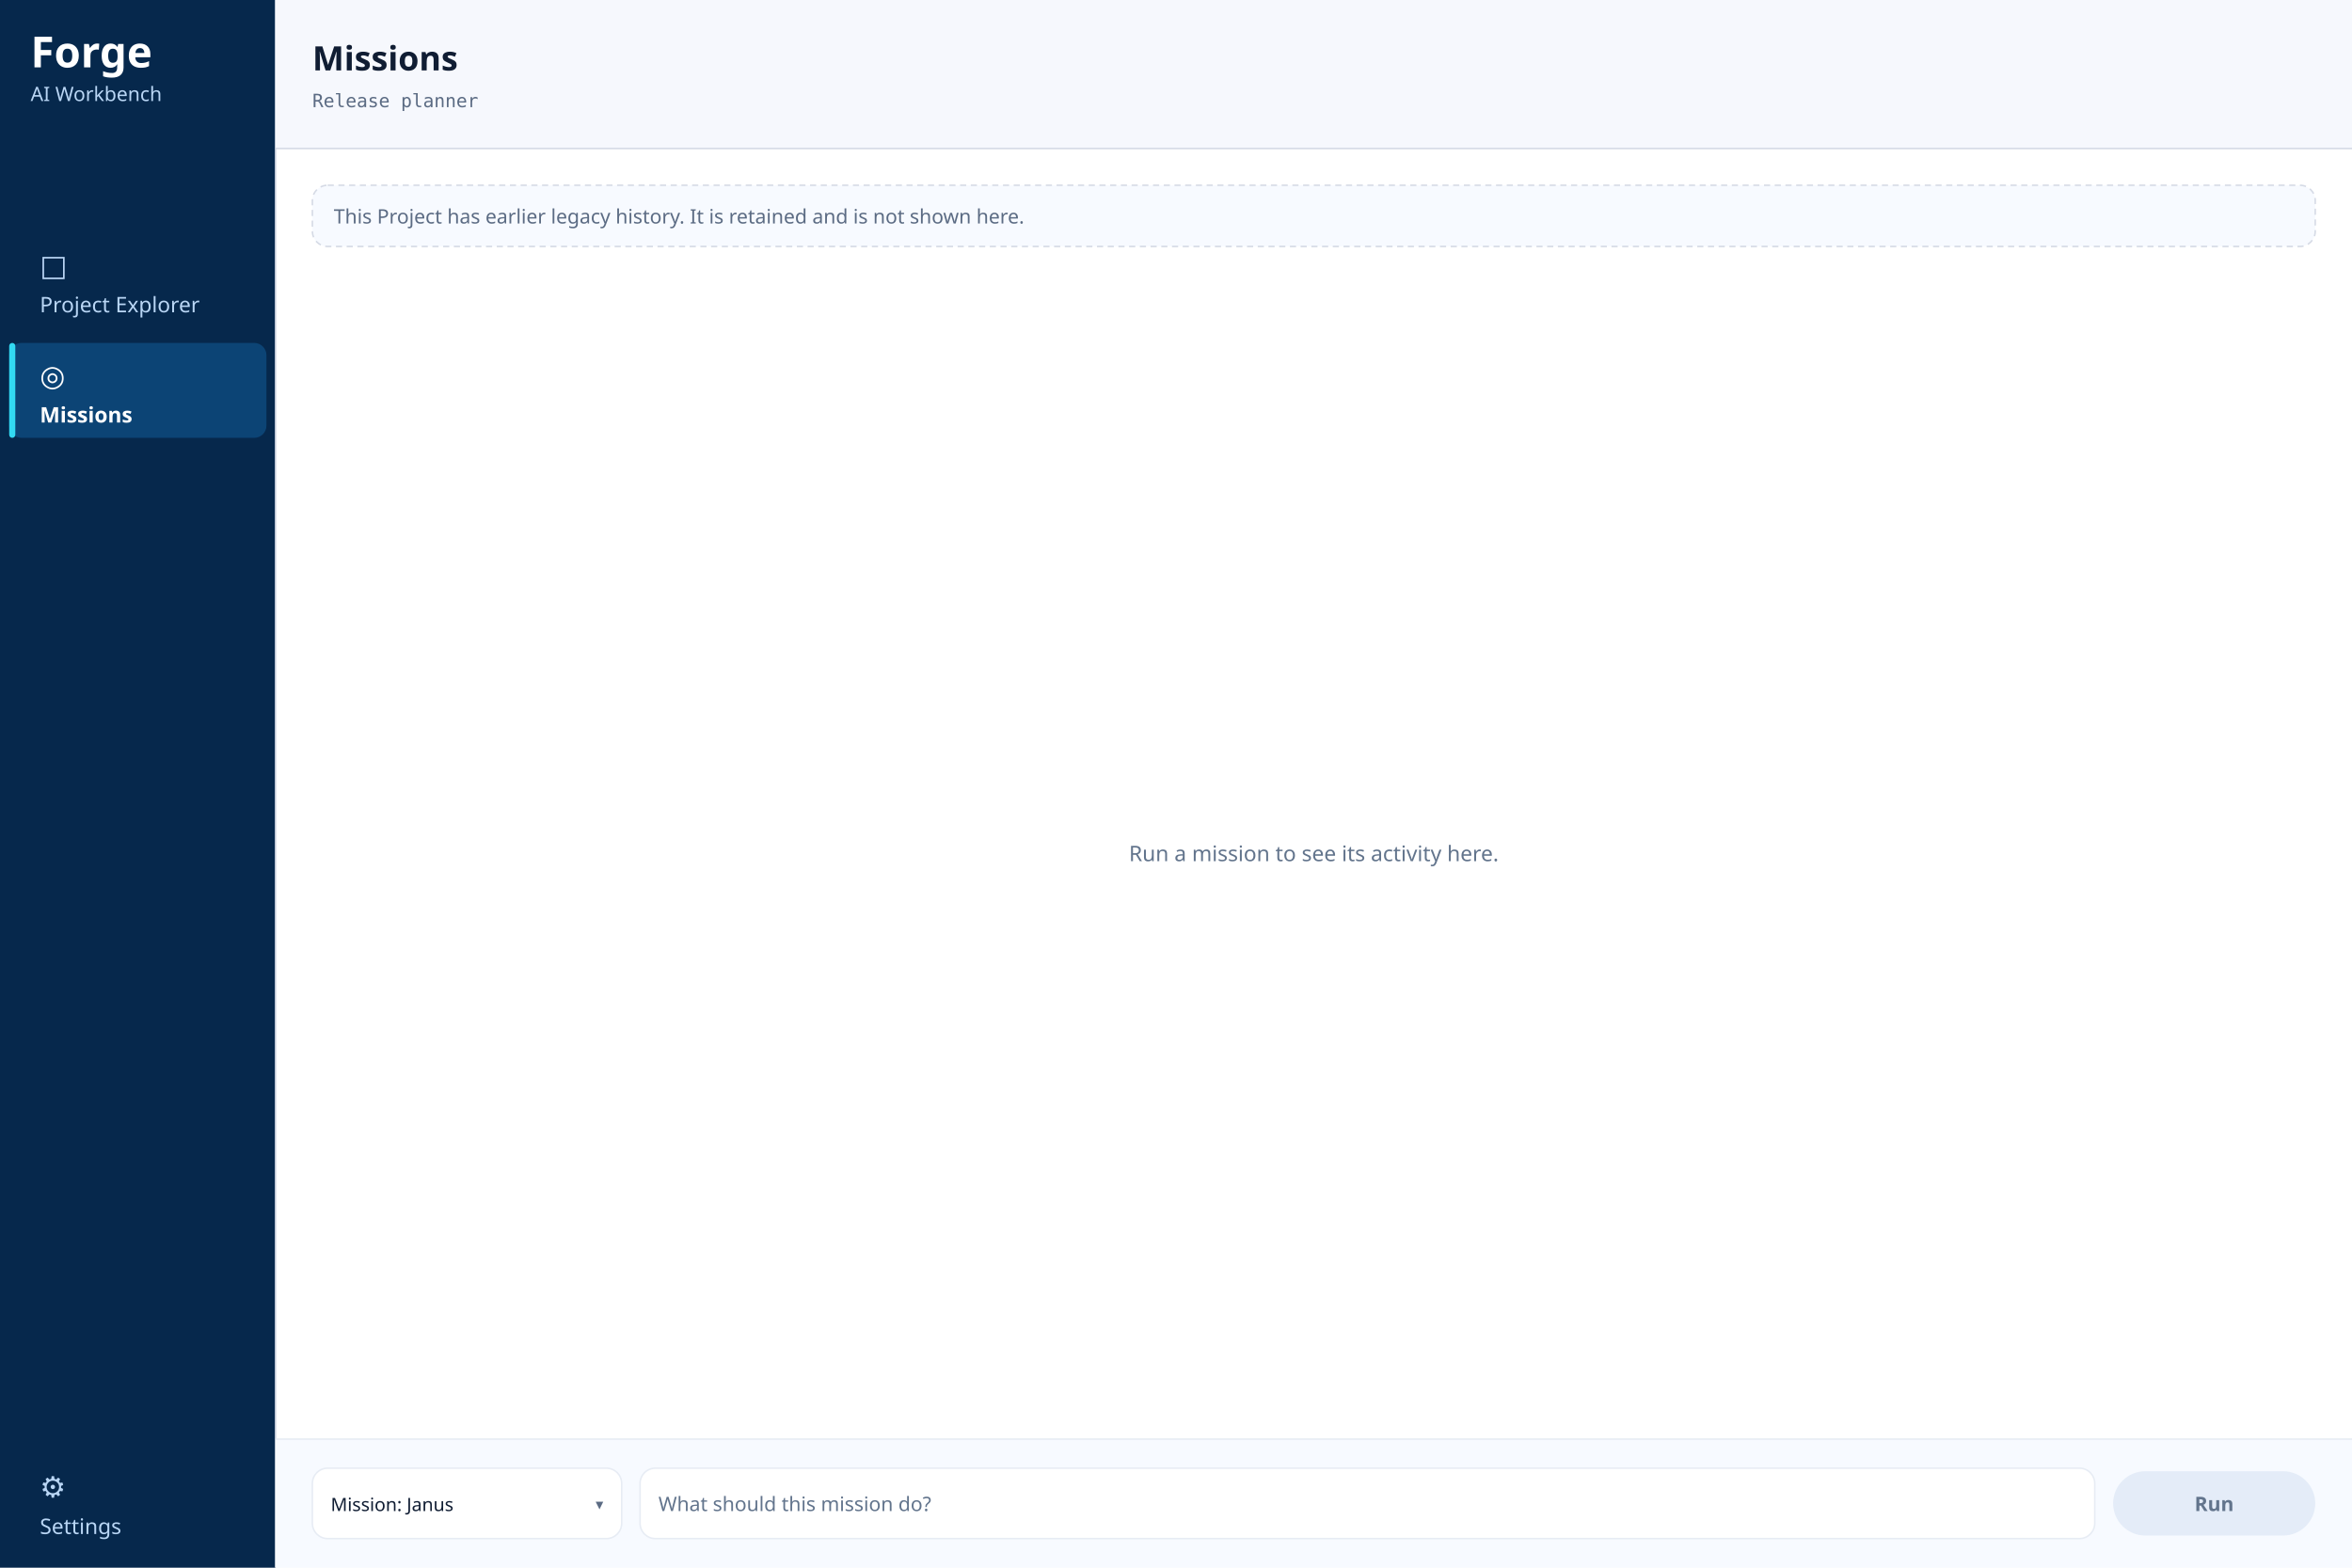
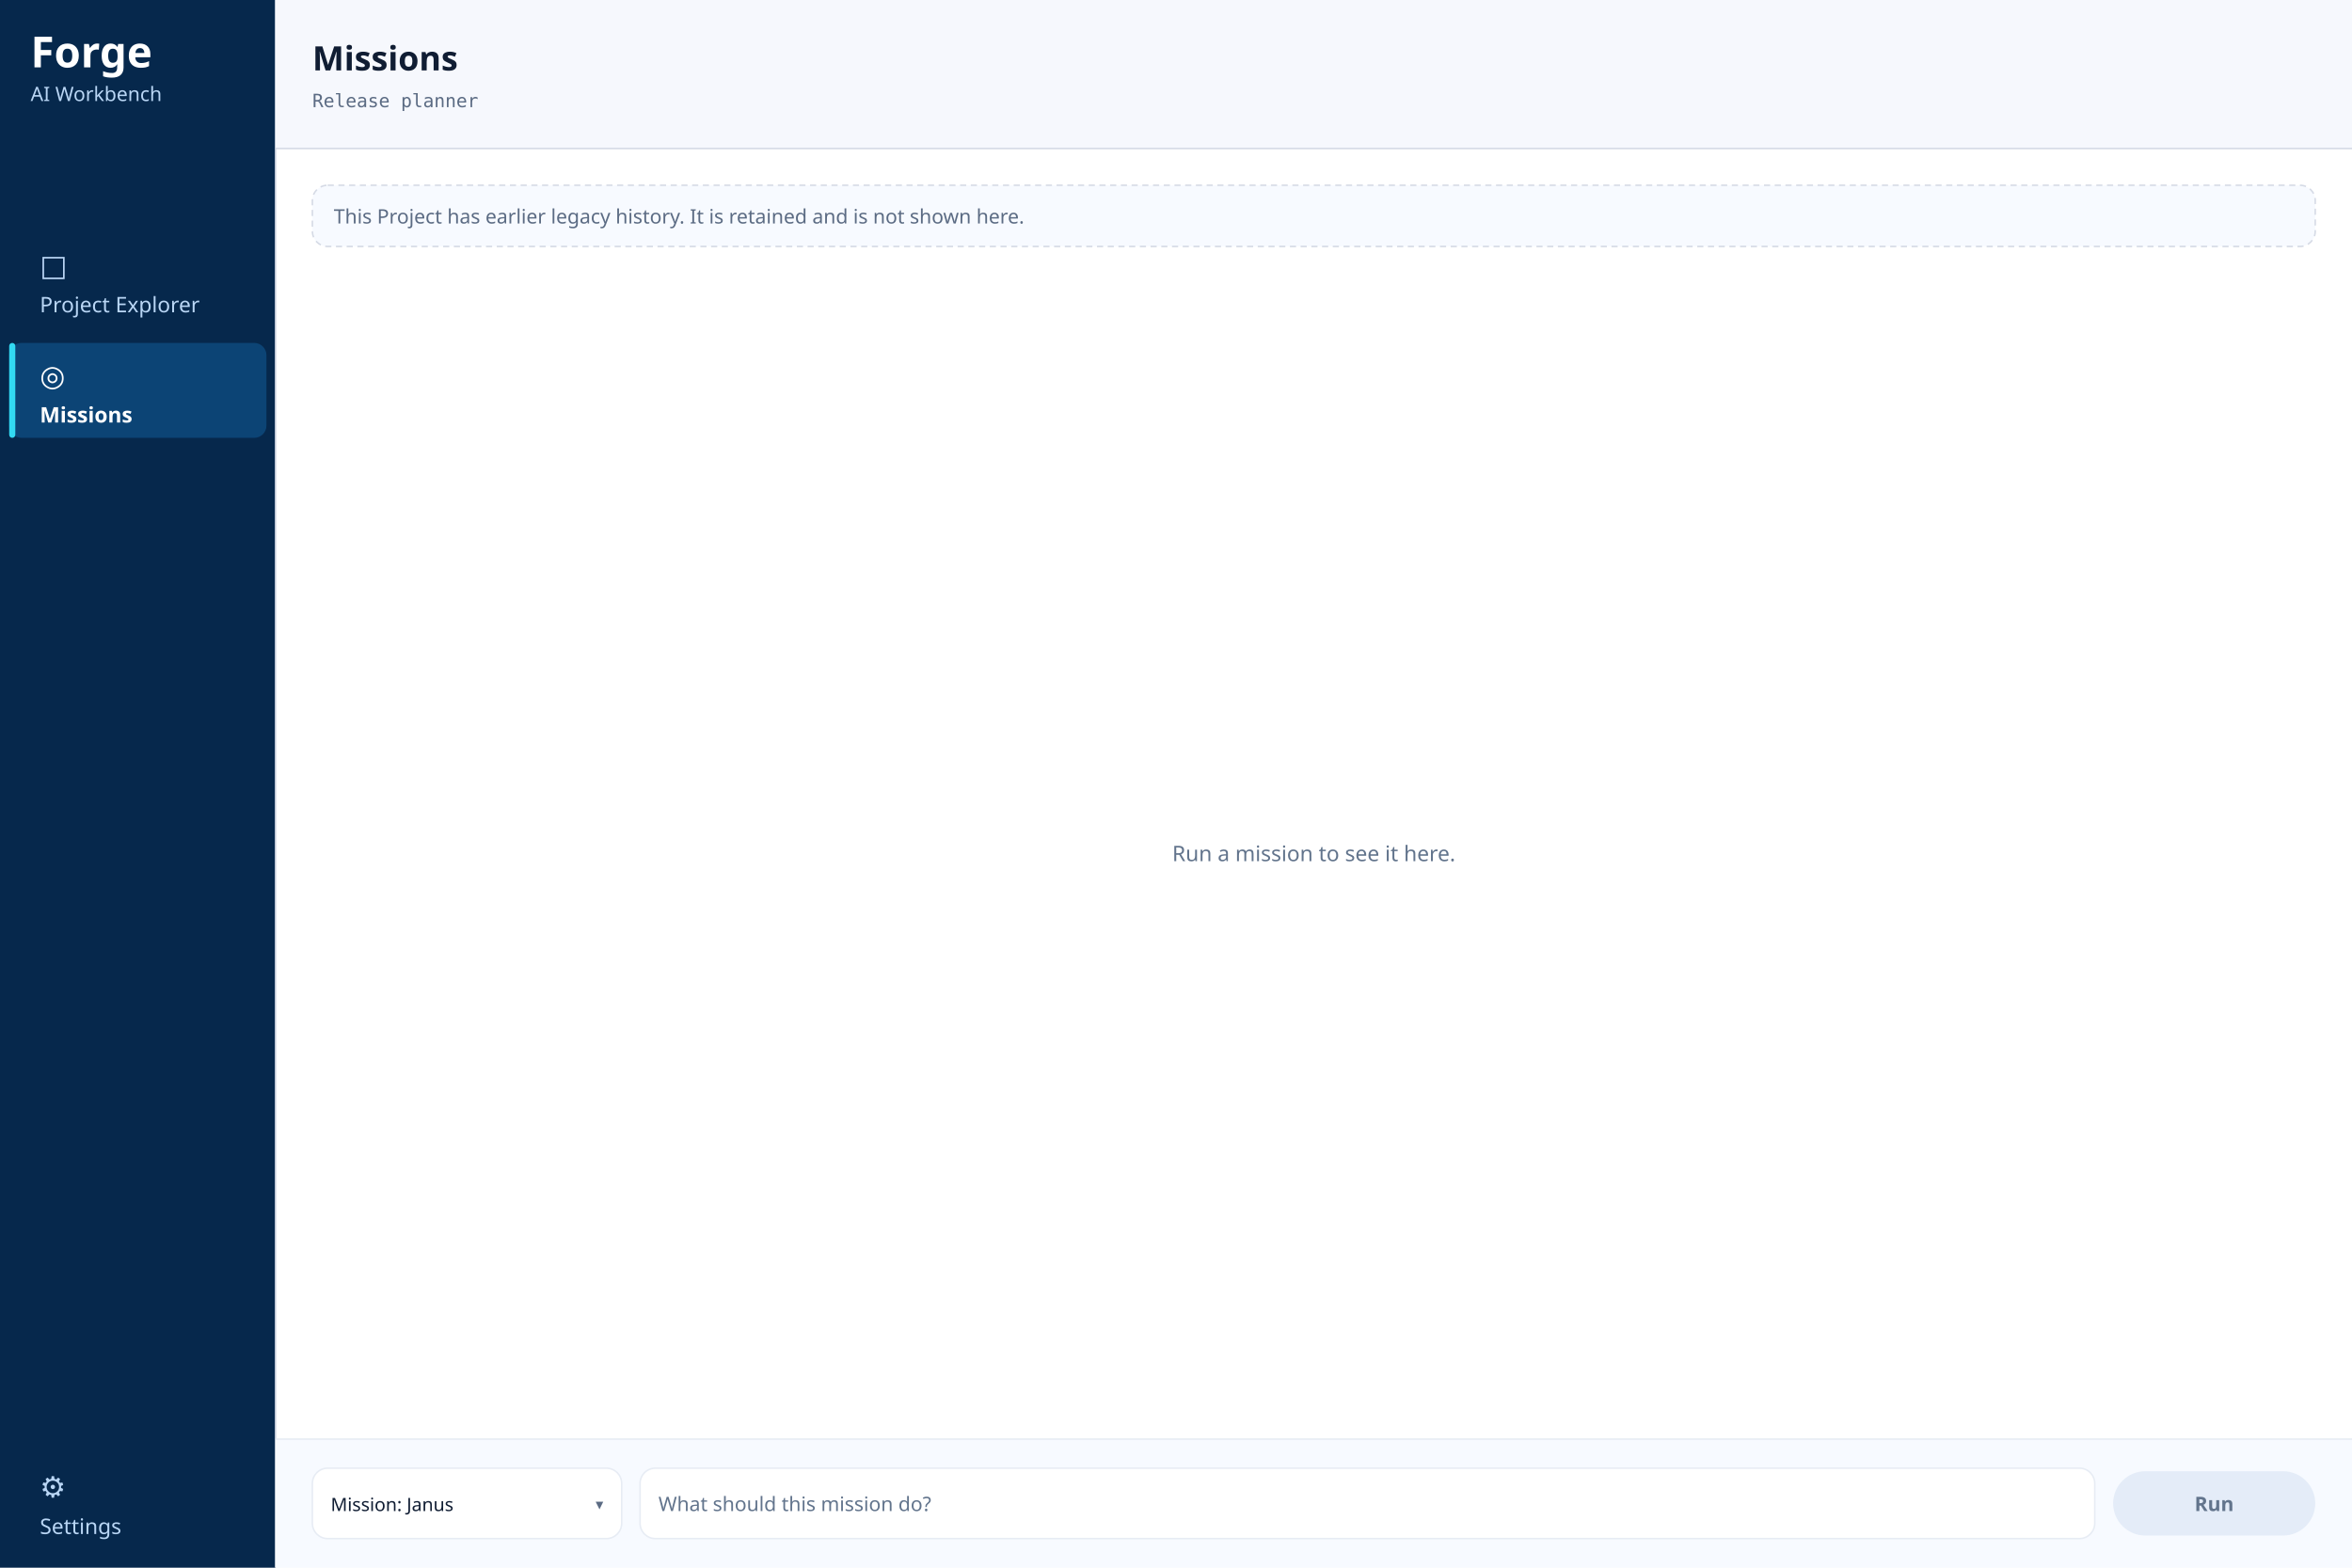
<svg xmlns="http://www.w3.org/2000/svg" viewBox="0 0 1536 1024" width="1536" height="1024" role="img">
  <rect x="0" y="0" width="1536" height="1024" fill="#f7faff" />
  <rect x="0" y="0" width="180" height="1024" fill="#06284c" />
  <text x="20" y="44" font-family="system-ui, sans-serif" font-size="28" font-weight="700" fill="#ffffff">Forge</text>
  <text x="20" y="66" font-family="system-ui, sans-serif" font-size="13" fill="#b9d6f5">AI Workbench</text>
  <text x="26" y="180" font-family="system-ui, sans-serif" font-size="19" fill="#b9d6f5">□</text>
  <text x="26" y="204" font-family="system-ui, sans-serif" font-size="14" fill="#b9d6f5">Project Explorer</text>
  <rect x="6" y="224" width="168" height="62" rx="8" fill="#0c4475" />
  <rect x="6" y="224" width="4" height="62" rx="2" fill="#32d9f2" />
  <text x="26" y="252" font-family="system-ui, sans-serif" font-size="19" fill="#ffffff">◎</text>
  <text x="26" y="276" font-family="system-ui, sans-serif" font-size="14" font-weight="600" fill="#ffffff">Missions</text>
  <text x="26" y="978" font-family="system-ui, sans-serif" font-size="19" fill="#b9d6f5">⚙</text>
  <text x="26" y="1002" font-family="system-ui, sans-serif" font-size="14" fill="#b9d6f5">Settings</text>
  <rect x="180" y="0" width="1356" height="1024" fill="#ffffff" />
  <line x1="180" y1="0" x2="180" y2="1024" stroke="#d5dae5" />
  <rect x="180" y="0" width="1356" height="97" fill="#f6f8fd" />
  <line x1="180" y1="97" x2="1536" y2="97" stroke="#d5dae5" />
  <text x="204" y="46" font-family="system-ui, sans-serif" font-size="22" font-weight="700" fill="#101d33">Missions</text>
  <text x="204" y="70" font-family="ui-monospace, monospace" font-size="12" fill="#5b6b83">Release planner</text>
  <rect x="204" y="121" width="1308" height="40" rx="10" fill="#f7faff" stroke="#d5dae5" stroke-dasharray="4 3" />
  <text x="218" y="146.0" font-family="system-ui, sans-serif" font-size="13" fill="#5b6b83">This Project has earlier legacy history. It is retained and is not shown here.</text>
-   <text x="858.0" y="562.5" font-family="system-ui, sans-serif" font-size="14" text-anchor="middle" fill="#62748c">Run a mission to see its activity here.</text>
+   <text x="858.0" y="562.5" font-family="system-ui, sans-serif" font-size="14" text-anchor="middle" fill="#62748c">Run a mission to see it here.</text>
  <rect x="180" y="940" width="1356" height="84" fill="#f7faff" />
  <line x1="180" y1="940" x2="1536" y2="940" stroke="#e7ecf4" />
  <rect x="204" y="959.0" width="202" height="46" rx="10" fill="#ffffff" stroke="#e7ecf4" />
  <text x="216" y="987.0" font-family="system-ui, sans-serif" font-size="12" fill="#101d33">Mission: Janus</text>
  <text x="394" y="986.0" font-family="system-ui, sans-serif" font-size="10" text-anchor="end" fill="#5b6b83">▾</text>
  <rect x="418" y="959.0" width="950" height="46" rx="10" fill="#ffffff" stroke="#e7ecf4" />
  <text x="430" y="987.0" font-family="system-ui, sans-serif" font-size="13" fill="#62748c">What should this mission do?</text>
  <rect x="1380" y="961.0" width="132" height="42" rx="21.0" fill="#e4ecf8" />
  <text x="1446.0" y="987.0" font-family="system-ui, sans-serif" font-size="13" font-weight="600" text-anchor="middle" fill="#62748c">Run</text>
</svg>
